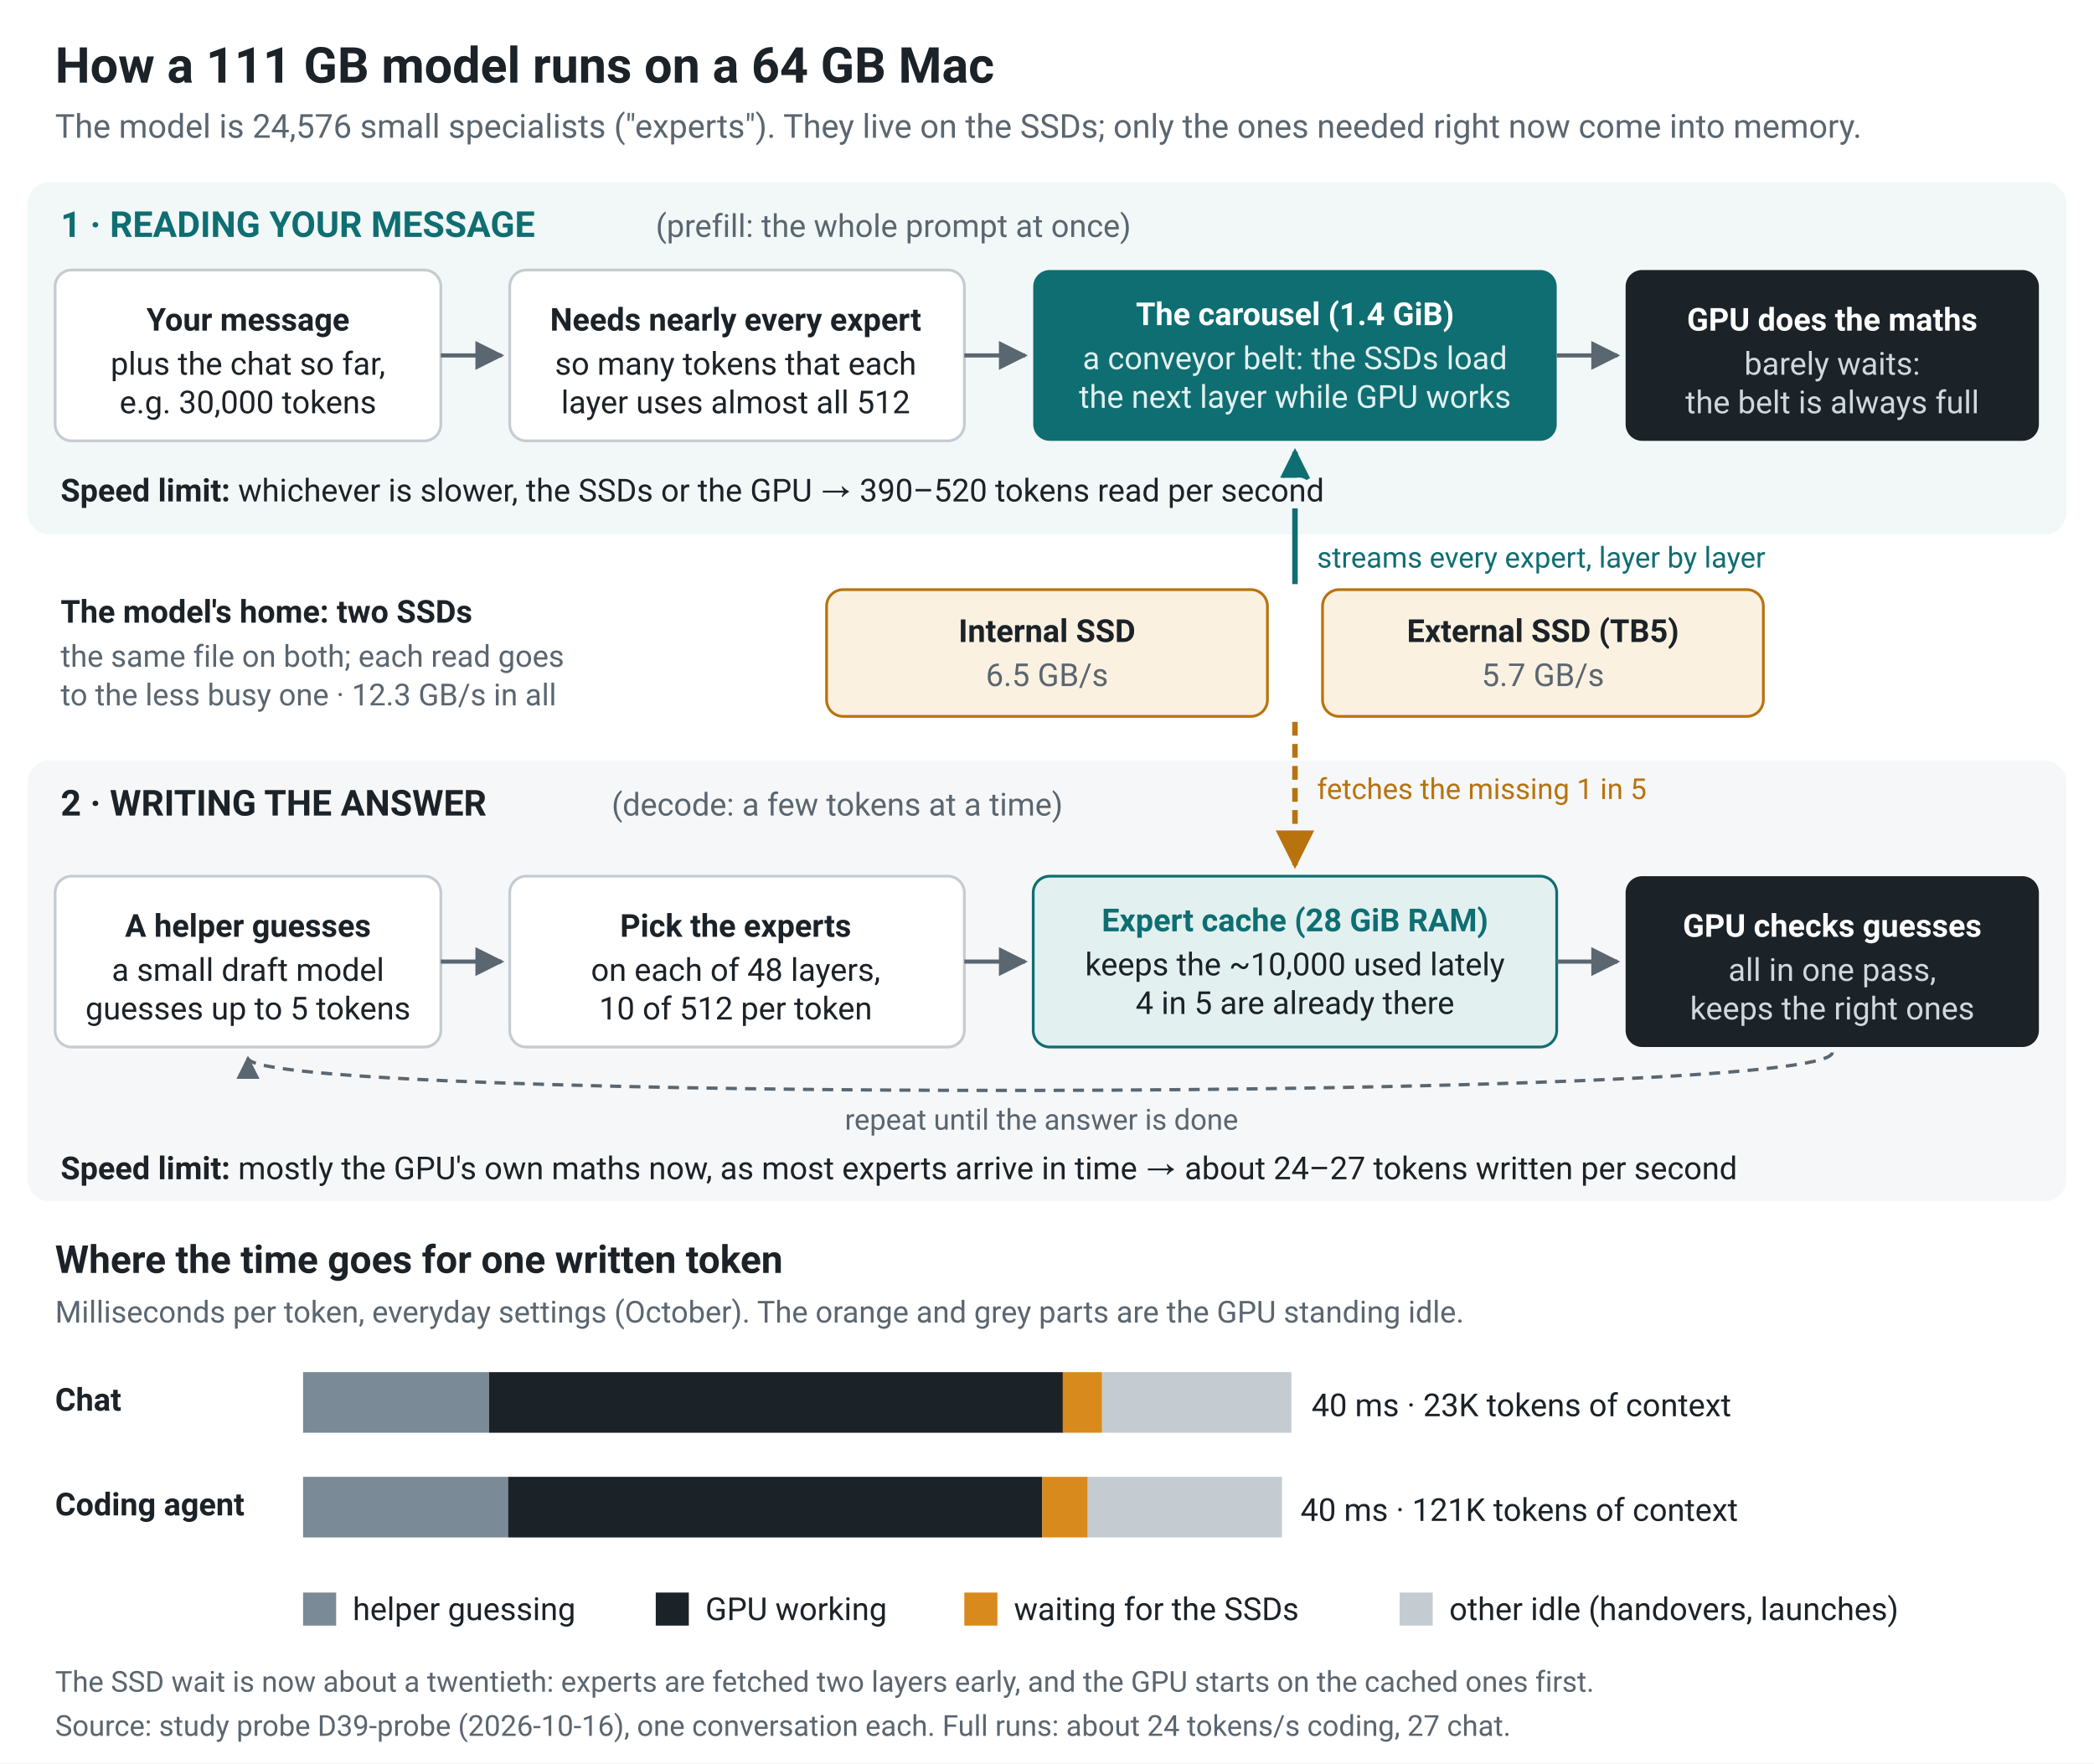
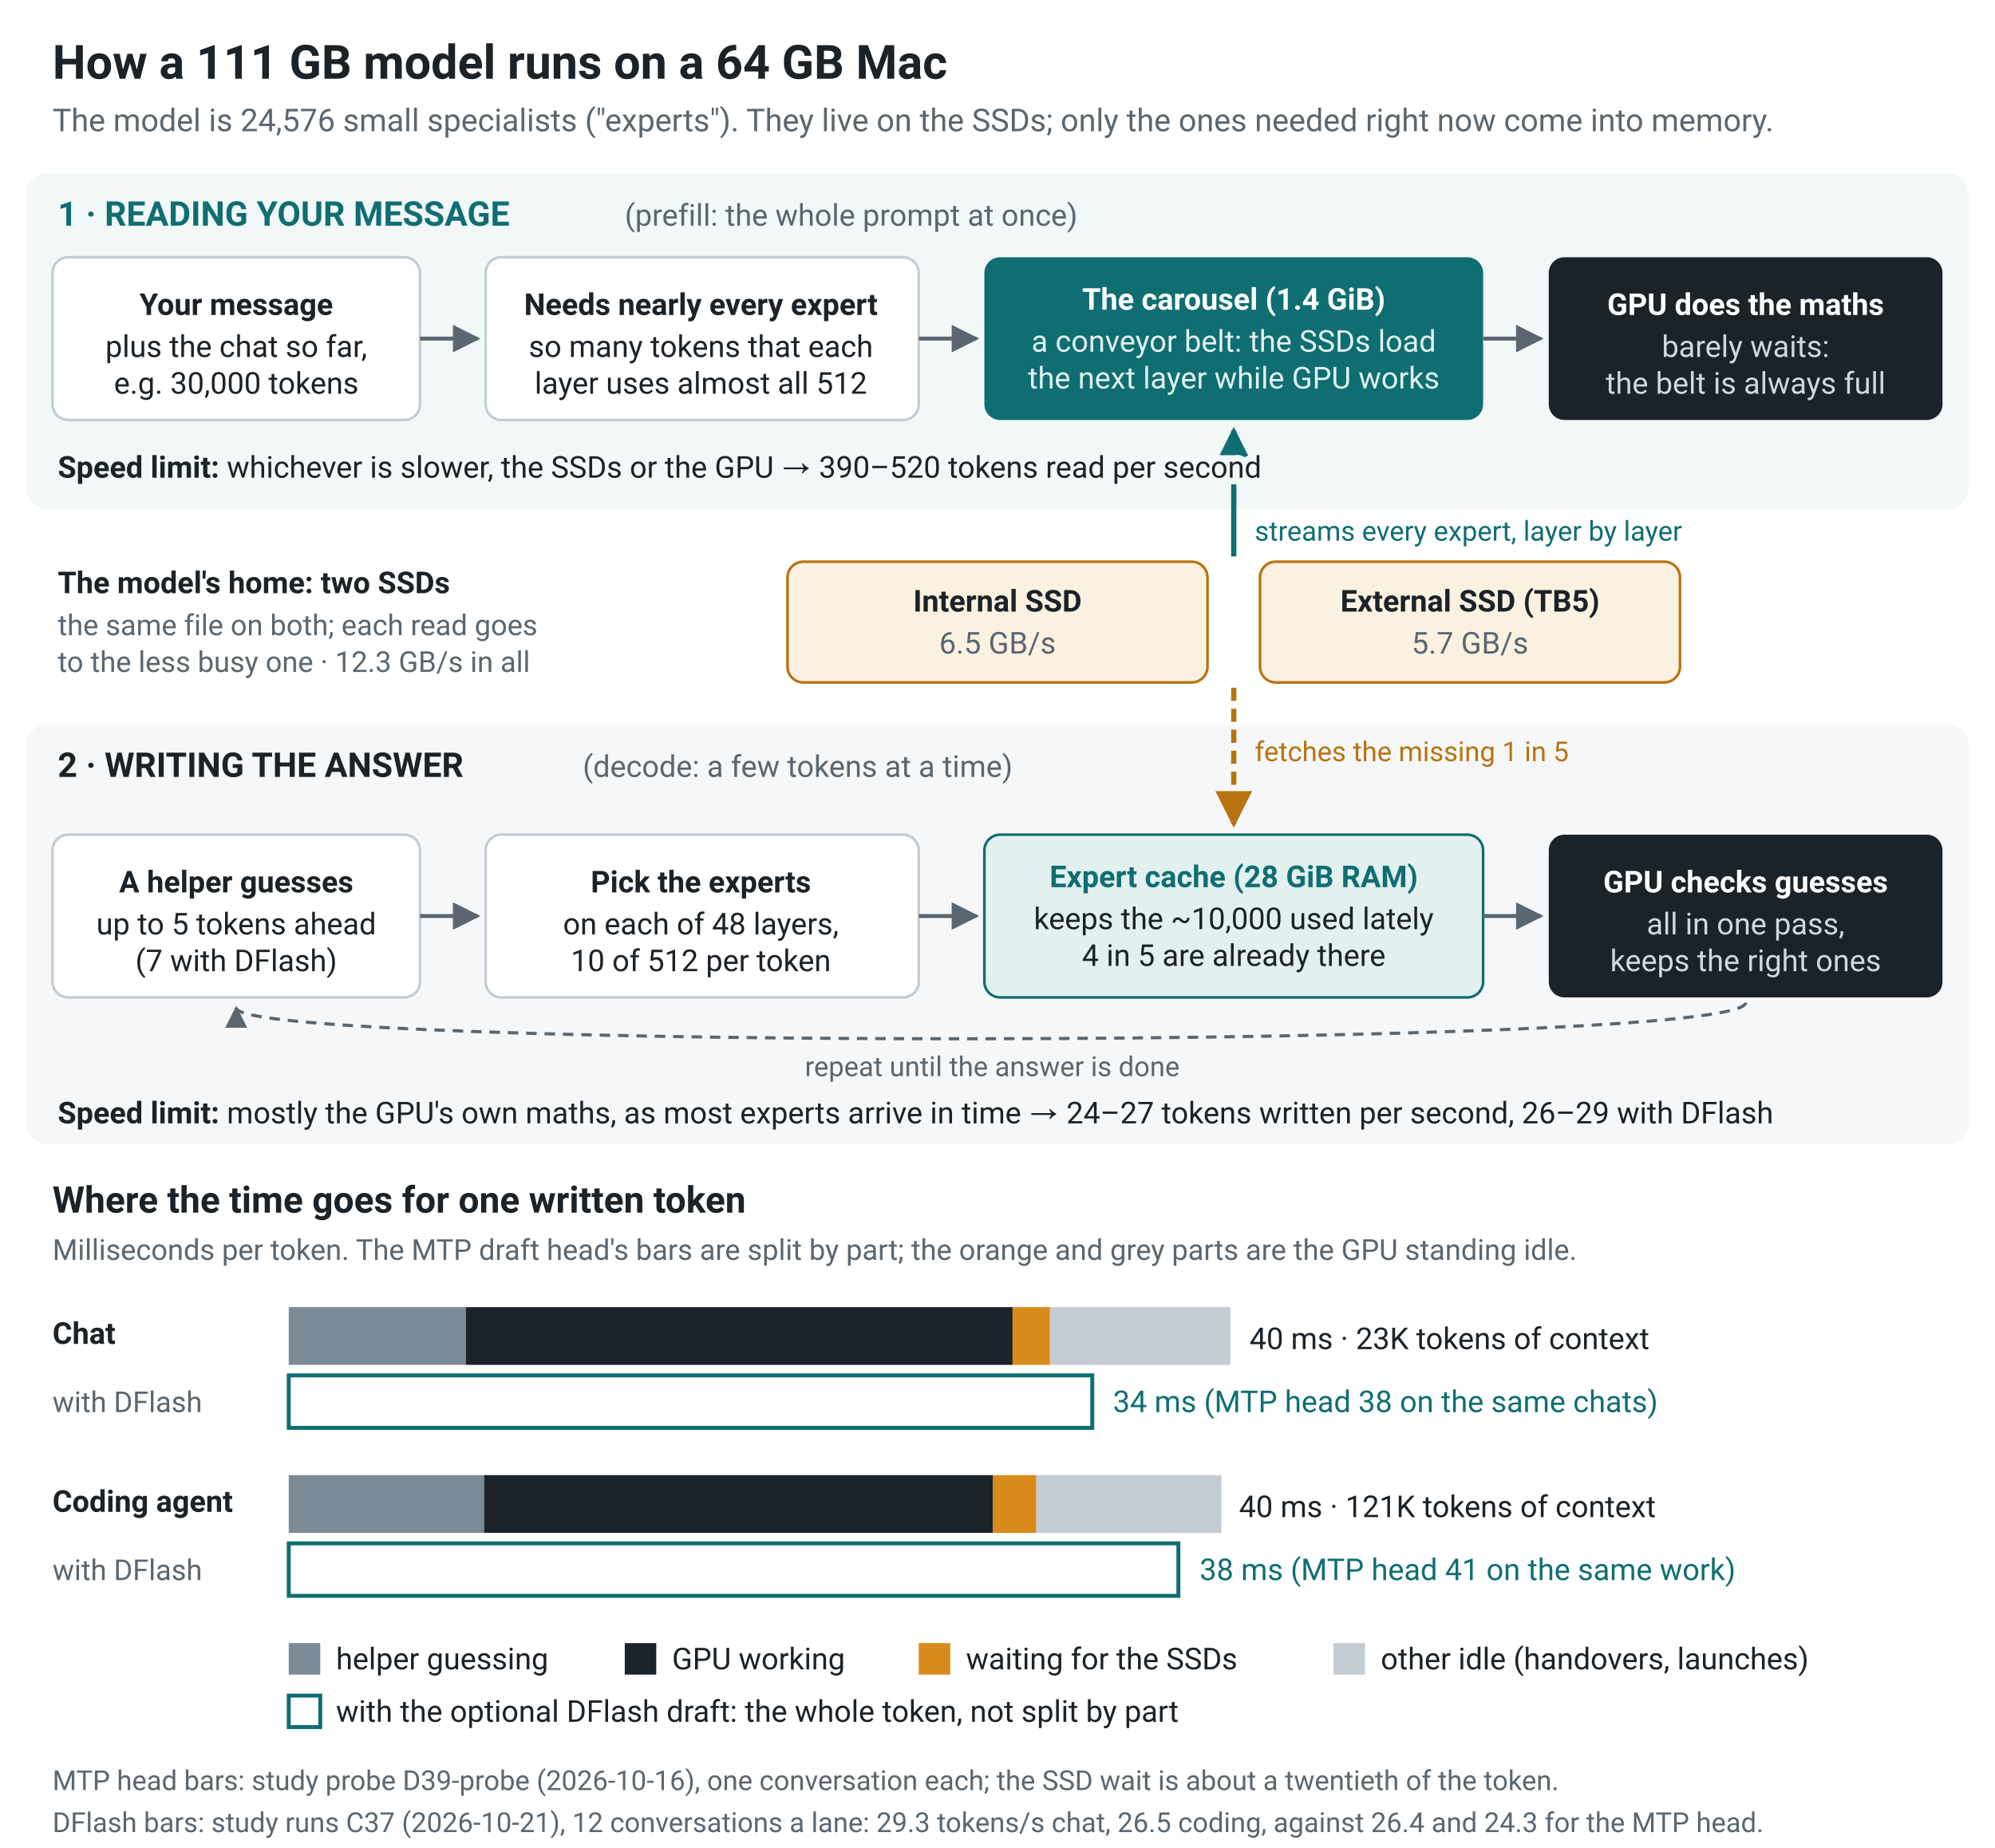
- <svg xmlns="http://www.w3.org/2000/svg" viewBox="0 0 760 640" width="760" height="640" font-family="-apple-system, 'Segoe UI', Roboto, Helvetica, Arial, sans-serif" role="img" aria-label="How a 111 GB model runs on a 64 GB Mac: reading your message through the carousel, writing the answer through the expert cache, and where the time goes">
-   <rect width="760" height="640" fill="#ffffff" />
+ <svg xmlns="http://www.w3.org/2000/svg" viewBox="0 0 760 704" width="760" height="704" font-family="-apple-system, 'Segoe UI', Roboto, Helvetica, Arial, sans-serif" role="img" aria-label="How a 111 GB model runs on a 64 GB Mac: reading your message through the carousel, writing the answer through the expert cache, and where the time goes for one written token, with the MTP draft head and with the optional DFlash draft">
+   <rect width="760" height="704" fill="#ffffff" />
  <defs>
    <marker id="f1a" viewBox="0 0 10 10" refX="9" refY="5" markerWidth="7" markerHeight="7" orient="auto">
      <path d="M0,0 L10,5 L0,10 z" fill="#5a6670" />
    </marker>
    <marker id="f1w" viewBox="0 0 10 10" refX="9" refY="5" markerWidth="7" markerHeight="7" orient="auto">
      <path d="M0,0 L10,5 L0,10 z" fill="#b8730f" />
    </marker>
    <marker id="f1t" viewBox="0 0 10 10" refX="9" refY="5" markerWidth="7" markerHeight="7" orient="auto">
      <path d="M0,0 L10,5 L0,10 z" fill="#0f6e72" />
    </marker>
  </defs>
  <text x="20" y="30" font-size="18" font-weight="700" fill="#1b2228">How a 111 GB model runs on a 64 GB Mac</text>
  <text x="20" y="50" font-size="12" fill="#5a6670">The model is 24,576 small specialists ("experts"). They live on the SSDs; only the ones needed right now come into memory.</text>
  <rect x="10" y="66" width="740" height="128" rx="8" fill="#f2f8f8" />
  <text x="22" y="86" font-size="13" font-weight="700" fill="#0f6e72">1 · READING YOUR MESSAGE</text>
  <text x="238" y="86" font-size="11.5" fill="#5a6670">(prefill: the whole prompt at once)</text>
  <g font-size="11.5" fill="#1b2228" text-anchor="middle">
    <rect x="20" y="98" width="140" height="62" rx="6" fill="#ffffff" stroke="#c4ccd2" />
    <text x="90" y="120" font-weight="600">Your message</text>
    <text x="90" y="136">plus the chat so far,</text>
    <text x="90" y="150">e.g. 30,000 tokens</text>
    <rect x="185" y="98" width="165" height="62" rx="6" fill="#ffffff" stroke="#c4ccd2" />
    <text x="267" y="120" font-weight="600">Needs nearly every expert</text>
    <text x="267" y="136">so many tokens that each</text>
    <text x="267" y="150">layer uses almost all 512</text>
    <rect x="375" y="98" width="190" height="62" rx="6" fill="#0f6e72" />
    <text x="470" y="118" font-weight="700" fill="#ffffff">The carousel (1.4 GiB)</text>
    <text x="470" y="134" fill="#e2f0f0">a conveyor belt: the SSDs load</text>
    <text x="470" y="148" fill="#e2f0f0">the next layer while GPU works</text>
    <rect x="590" y="98" width="150" height="62" rx="6" fill="#1b2228" />
    <text x="665" y="120" font-weight="600" fill="#ffffff">GPU does the maths</text>
    <text x="665" y="136" fill="#cfd8de">barely waits:</text>
    <text x="665" y="150" fill="#cfd8de">the belt is always full</text>
  </g>
  <line x1="160" y1="129" x2="182" y2="129" stroke="#5a6670" stroke-width="1.5" marker-end="url(#f1a)" />
  <line x1="350" y1="129" x2="372" y2="129" stroke="#5a6670" stroke-width="1.5" marker-end="url(#f1a)" />
  <line x1="565" y1="129" x2="587" y2="129" stroke="#5a6670" stroke-width="1.5" marker-end="url(#f1a)" />
  <rect x="10" y="276" width="740" height="160" rx="8" fill="#f6f7f8" />
  <text x="22" y="226" font-size="11.5" font-weight="700" fill="#1b2228">The model's home: two SSDs</text>
  <text x="22" y="242" font-size="11" fill="#5a6670">the same file on both; each read goes</text>
  <text x="22" y="256" font-size="11" fill="#5a6670">to the less busy one · 12.3 GB/s in all</text>
  <g font-size="11.5" text-anchor="middle">
    <rect x="300" y="214" width="160" height="46" rx="6" fill="#fbf1e1" stroke="#b8730f" />
    <text x="380" y="233" font-weight="600" fill="#1b2228">Internal SSD</text>
    <text x="380" y="249" fill="#5a6670">6.5 GB/s</text>
    <rect x="480" y="214" width="160" height="46" rx="6" fill="#fbf1e1" stroke="#b8730f" />
    <text x="560" y="233" font-weight="600" fill="#1b2228">External SSD (TB5)</text>
    <text x="560" y="249" fill="#5a6670">5.7 GB/s</text>
  </g>
  <line x1="470" y1="212" x2="470" y2="164" stroke="#0f6e72" stroke-width="2" marker-end="url(#f1t)" />
  <text x="478" y="206" font-size="10.5" fill="#0f6e72">streams every expert, layer by layer</text>
  <text x="22" y="182" font-size="11.5" fill="#1b2228" stroke="#f2f8f8" stroke-width="5" paint-order="stroke">
    <tspan font-weight="700">Speed limit:</tspan> whichever is slower, the SSDs or the GPU → 390–520 tokens read per second</text>
  <line x1="470" y1="262" x2="470" y2="314" stroke="#b8730f" stroke-width="2" stroke-dasharray="5 3" marker-end="url(#f1w)" />
  <text x="478" y="290" font-size="10.5" fill="#b8730f">fetches the missing 1 in 5</text>
  <text x="22" y="296" font-size="13" font-weight="700" fill="#1b2228">2 · WRITING THE ANSWER</text>
  <text x="222" y="296" font-size="11.5" fill="#5a6670">(decode: a few tokens at a time)</text>
  <g font-size="11.5" fill="#1b2228" text-anchor="middle">
    <rect x="20" y="318" width="140" height="62" rx="6" fill="#ffffff" stroke="#c4ccd2" />
    <text x="90" y="340" font-weight="600">A helper guesses</text>
-     <text x="90" y="356">a small draft model</text>
-     <text x="90" y="370">guesses up to 5 tokens</text>
+     <text x="90" y="356">up to 5 tokens ahead</text>
+     <text x="90" y="370">(7 with DFlash)</text>
    <rect x="185" y="318" width="165" height="62" rx="6" fill="#ffffff" stroke="#c4ccd2" />
    <text x="267" y="340" font-weight="600">Pick the experts</text>
    <text x="267" y="356">on each of 48 layers,</text>
    <text x="267" y="370">10 of 512 per token</text>
    <rect x="375" y="318" width="190" height="62" rx="6" fill="#e2f0f0" stroke="#0f6e72" />
    <text x="470" y="338" font-weight="700" fill="#0f6e72">Expert cache (28 GiB RAM)</text>
    <text x="470" y="354">keeps the ~10,000 used lately</text>
    <text x="470" y="368">4 in 5 are already there</text>
    <rect x="590" y="318" width="150" height="62" rx="6" fill="#1b2228" />
    <text x="665" y="340" font-weight="600" fill="#ffffff">GPU checks guesses</text>
    <text x="665" y="356" fill="#cfd8de">all in one pass,</text>
    <text x="665" y="370" fill="#cfd8de">keeps the right ones</text>
  </g>
  <line x1="160" y1="349" x2="182" y2="349" stroke="#5a6670" stroke-width="1.5" marker-end="url(#f1a)" />
  <line x1="350" y1="349" x2="372" y2="349" stroke="#5a6670" stroke-width="1.5" marker-end="url(#f1a)" />
  <line x1="565" y1="349" x2="587" y2="349" stroke="#5a6670" stroke-width="1.5" marker-end="url(#f1a)" />
  <path d="M665 382 C 665 400, 90 400, 90 384" fill="none" stroke="#5a6670" stroke-width="1.2" stroke-dasharray="4 3" marker-end="url(#f1a)" />
  <text x="378" y="410" font-size="10.5" fill="#5a6670" text-anchor="middle">repeat until the answer is done</text>
  <text x="22" y="428" font-size="11.5" fill="#1b2228">
-     <tspan font-weight="700">Speed limit:</tspan> mostly the GPU's own maths now, as most experts arrive in time → about 24–27 tokens written per second</text>
+     <tspan font-weight="700">Speed limit:</tspan> mostly the GPU's own maths, as most experts arrive in time → 24–27 tokens written per second, 26–29 with DFlash</text>
  <text x="20" y="462" font-size="14" font-weight="700" fill="#1b2228">Where the time goes for one written token</text>
-   <text x="20" y="480" font-size="11" fill="#5a6670">Milliseconds per token, everyday settings (October). The orange and grey parts are the GPU standing idle.</text>
+   <text x="20" y="480" font-size="11" fill="#5a6670">Milliseconds per token. The MTP draft head's bars are split by part; the orange and grey parts are the GPU standing idle.</text>
  <g font-size="11.5">
    <text x="20" y="512" fill="#1b2228" font-weight="600">Chat</text>
+     <text x="20" y="538" fill="#5a6670" font-size="11">with DFlash</text>
    <rect x="110.0" y="498" width="67.5" height="22" fill="#7a8a96" />
    <rect x="177.5" y="498" width="208.3" height="22" fill="#1b2228" />
    <rect x="385.7" y="498" width="14.3" height="22" fill="#d98a1c" />
    <rect x="400.0" y="498" width="68.7" height="22" fill="#c4ccd2" />
    <text x="476" y="514" fill="#1b2228">40 ms · 23K tokens of context</text>
-     <text x="20" y="550" fill="#1b2228" font-weight="600">Coding agent</text>
-     <rect x="110.0" y="536" width="74.4" height="22" fill="#7a8a96" />
-     <rect x="184.4" y="536" width="193.9" height="22" fill="#1b2228" />
-     <rect x="378.3" y="536" width="16.5" height="22" fill="#d98a1c" />
-     <rect x="394.8" y="536" width="70.5" height="22" fill="#c4ccd2" />
-     <text x="472" y="552" fill="#1b2228">40 ms · 121K tokens of context</text>
-     <rect x="110" y="578" width="12" height="12" fill="#7a8a96" />
-     <text x="128" y="588" fill="#1b2228">helper guessing</text>
-     <rect x="238" y="578" width="12" height="12" fill="#1b2228" />
-     <text x="256" y="588" fill="#1b2228">GPU working</text>
-     <rect x="350" y="578" width="12" height="12" fill="#d98a1c" />
-     <text x="368" y="588" fill="#1b2228">waiting for the SSDs</text>
-     <rect x="508" y="578" width="12" height="12" fill="#c4ccd2" />
-     <text x="526" y="588" fill="#1b2228">other idle (handovers, launches)</text>
+     <rect x="110.0" y="524" width="306.1" height="20" fill="#ffffff" stroke="#0f6e72" stroke-width="1.5" />
+     <text x="424" y="538" fill="#0f6e72">34 ms (MTP head 38 on the same chats)</text>
+     <text x="20" y="576" fill="#1b2228" font-weight="600">Coding agent</text>
+     <text x="20" y="602" fill="#5a6670" font-size="11">with DFlash</text>
+     <rect x="110.0" y="562" width="74.4" height="22" fill="#7a8a96" />
+     <rect x="184.4" y="562" width="193.9" height="22" fill="#1b2228" />
+     <rect x="378.3" y="562" width="16.5" height="22" fill="#d98a1c" />
+     <rect x="394.8" y="562" width="70.5" height="22" fill="#c4ccd2" />
+     <text x="472" y="578" fill="#1b2228">40 ms · 121K tokens of context</text>
+     <rect x="110.0" y="588" width="338.9" height="20" fill="#ffffff" stroke="#0f6e72" stroke-width="1.5" />
+     <text x="457" y="602" fill="#0f6e72">38 ms (MTP head 41 on the same work)</text>
+     <rect x="110" y="626" width="12" height="12" fill="#7a8a96" />
+     <text x="128" y="636" fill="#1b2228">helper guessing</text>
+     <rect x="238" y="626" width="12" height="12" fill="#1b2228" />
+     <text x="256" y="636" fill="#1b2228">GPU working</text>
+     <rect x="350" y="626" width="12" height="12" fill="#d98a1c" />
+     <text x="368" y="636" fill="#1b2228">waiting for the SSDs</text>
+     <rect x="508" y="626" width="12" height="12" fill="#c4ccd2" />
+     <text x="526" y="636" fill="#1b2228">other idle (handovers, launches)</text>
+     <rect x="110" y="646" width="12" height="12" fill="#ffffff" stroke="#0f6e72" stroke-width="1.5" />
+     <text x="128" y="656" fill="#1b2228">with the optional DFlash draft: the whole token, not split by part</text>
  </g>
-   <text x="20" y="614" font-size="10.5" fill="#5a6670">The SSD wait is now about a twentieth: experts are fetched two layers early, and the GPU starts on the cached ones first.</text>
-   <text x="20" y="630" font-size="10.5" fill="#5a6670">Source: study probe D39-probe (2026-10-16), one conversation each. Full runs: about 24 tokens/s coding, 27 chat.</text>
+   <text x="20" y="682" font-size="10.5" fill="#5a6670">MTP head bars: study probe D39-probe (2026-10-16), one conversation each; the SSD wait is about a twentieth of the token.</text>
+   <text x="20" y="698" font-size="10.5" fill="#5a6670">DFlash bars: study runs C37 (2026-10-21), 12 conversations a lane: 29.3 tokens/s chat, 26.5 coding, against 26.4 and 24.3 for the MTP head.</text>
</svg>
